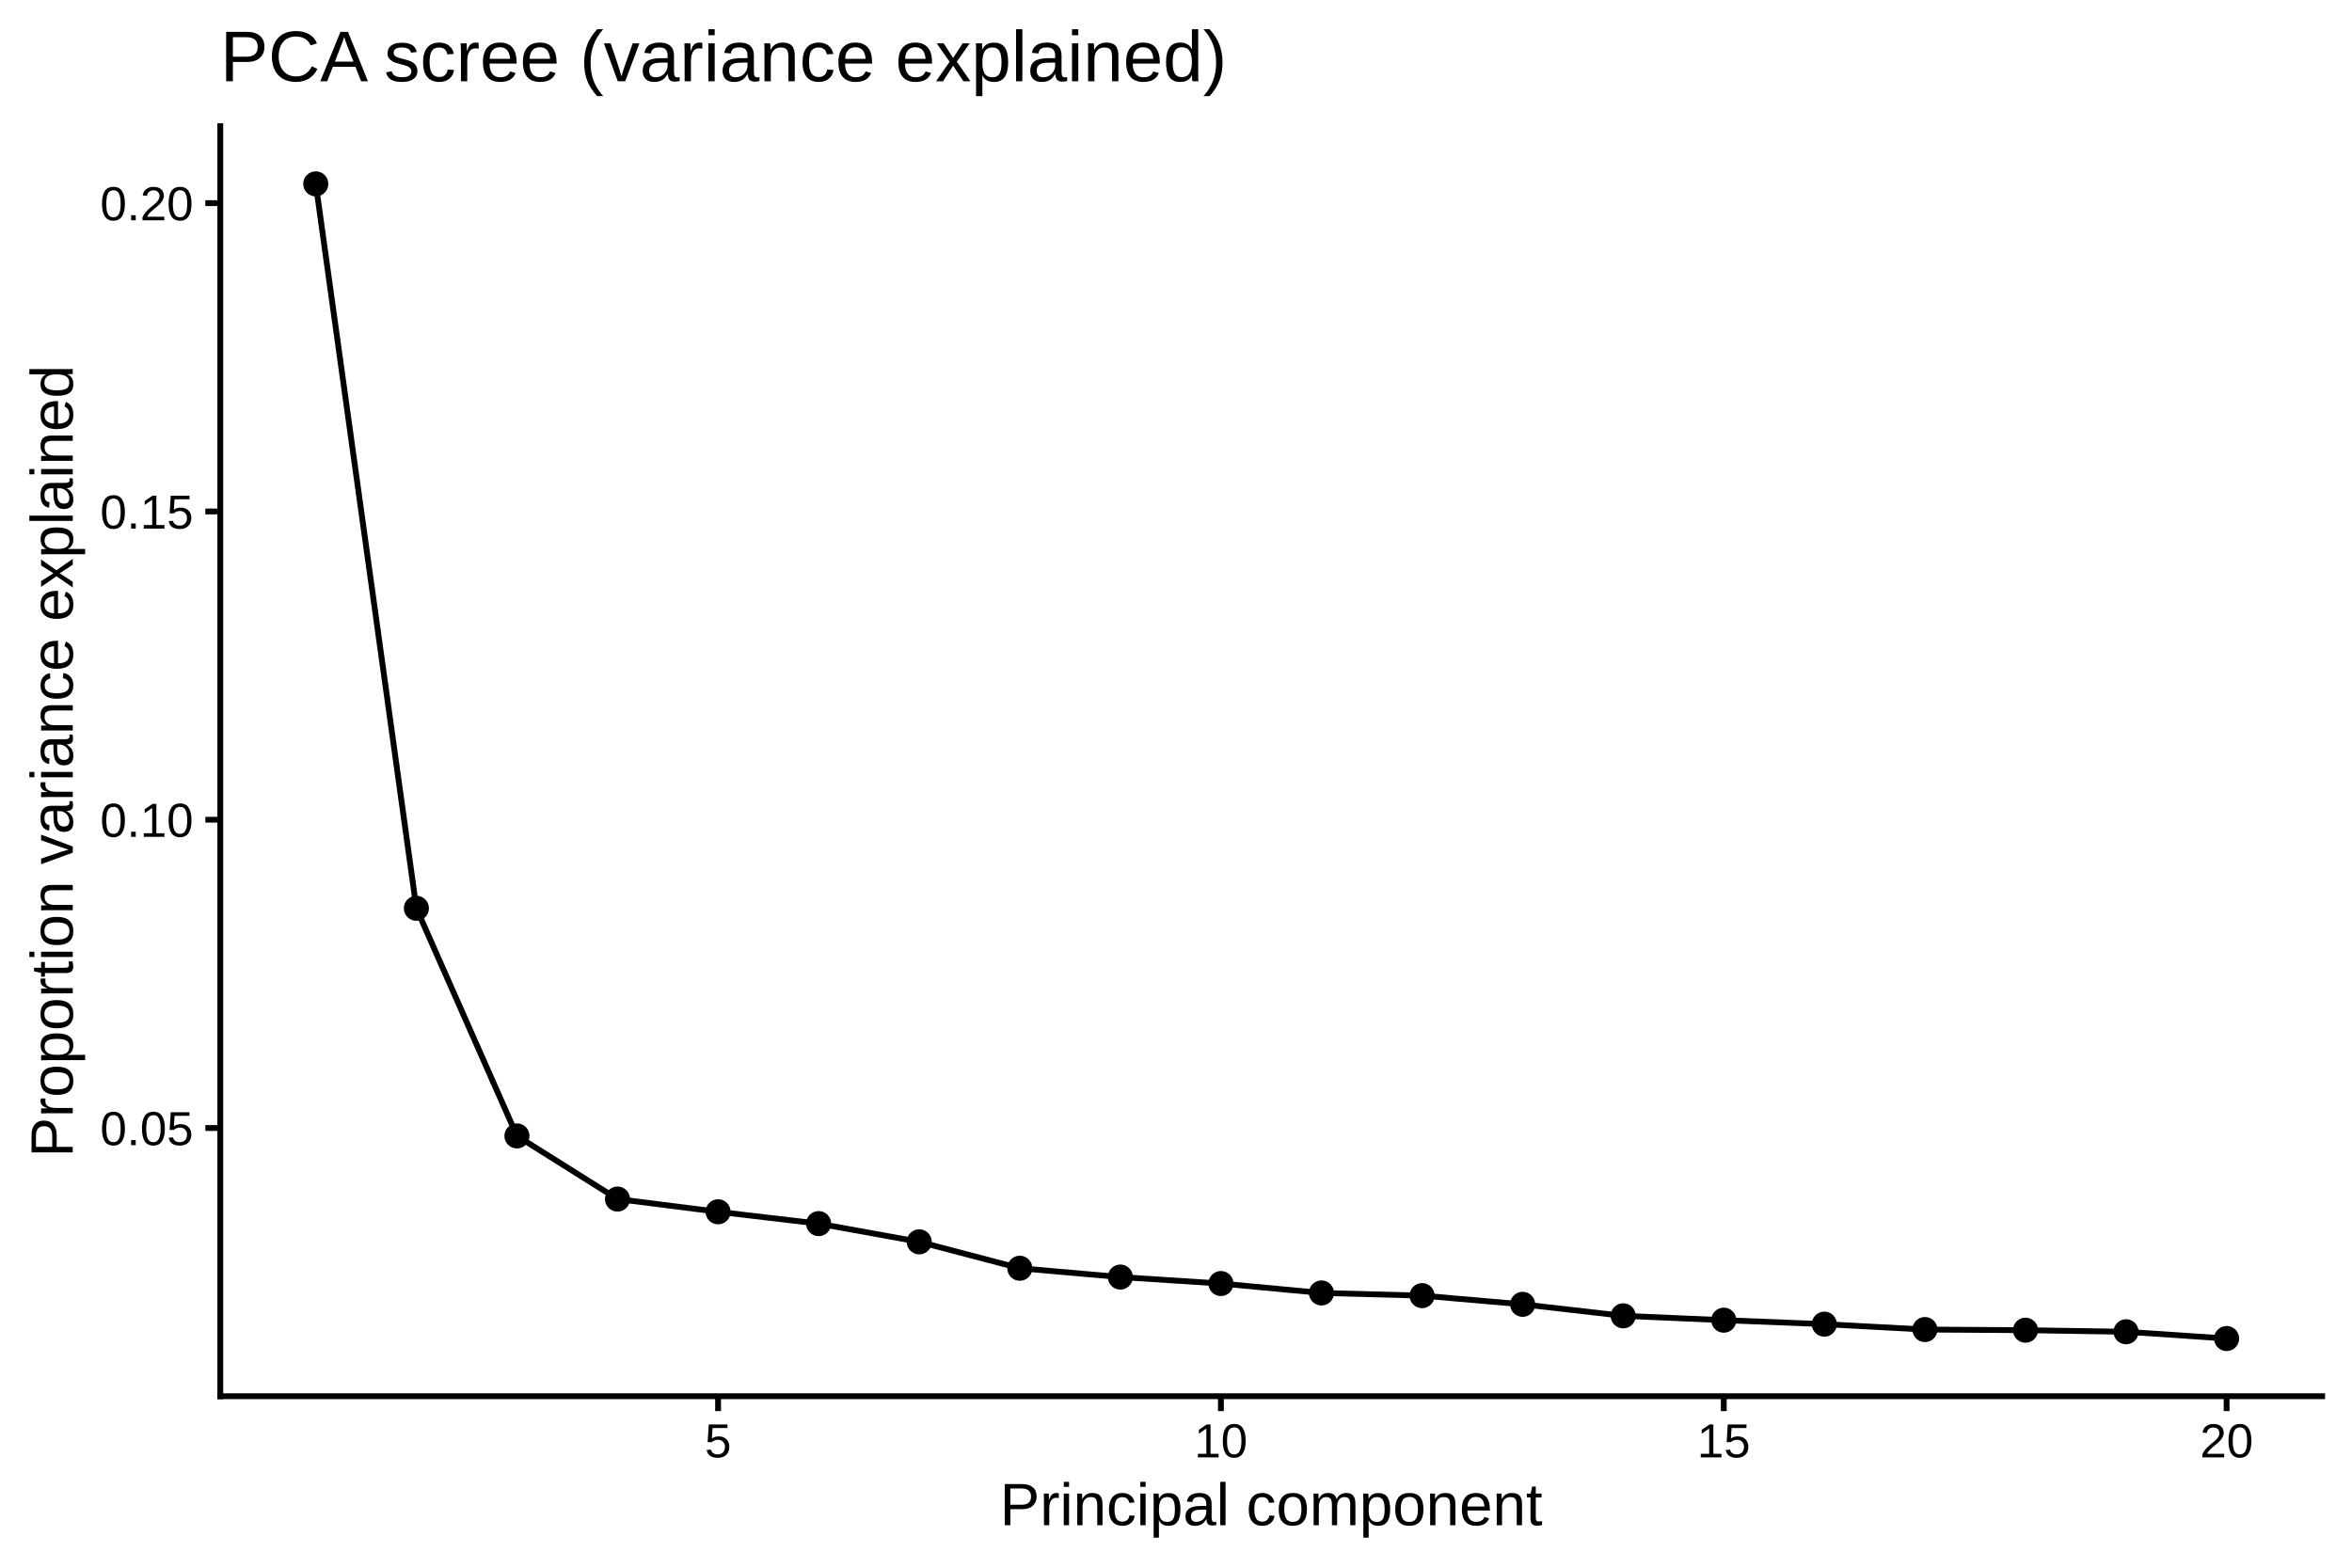
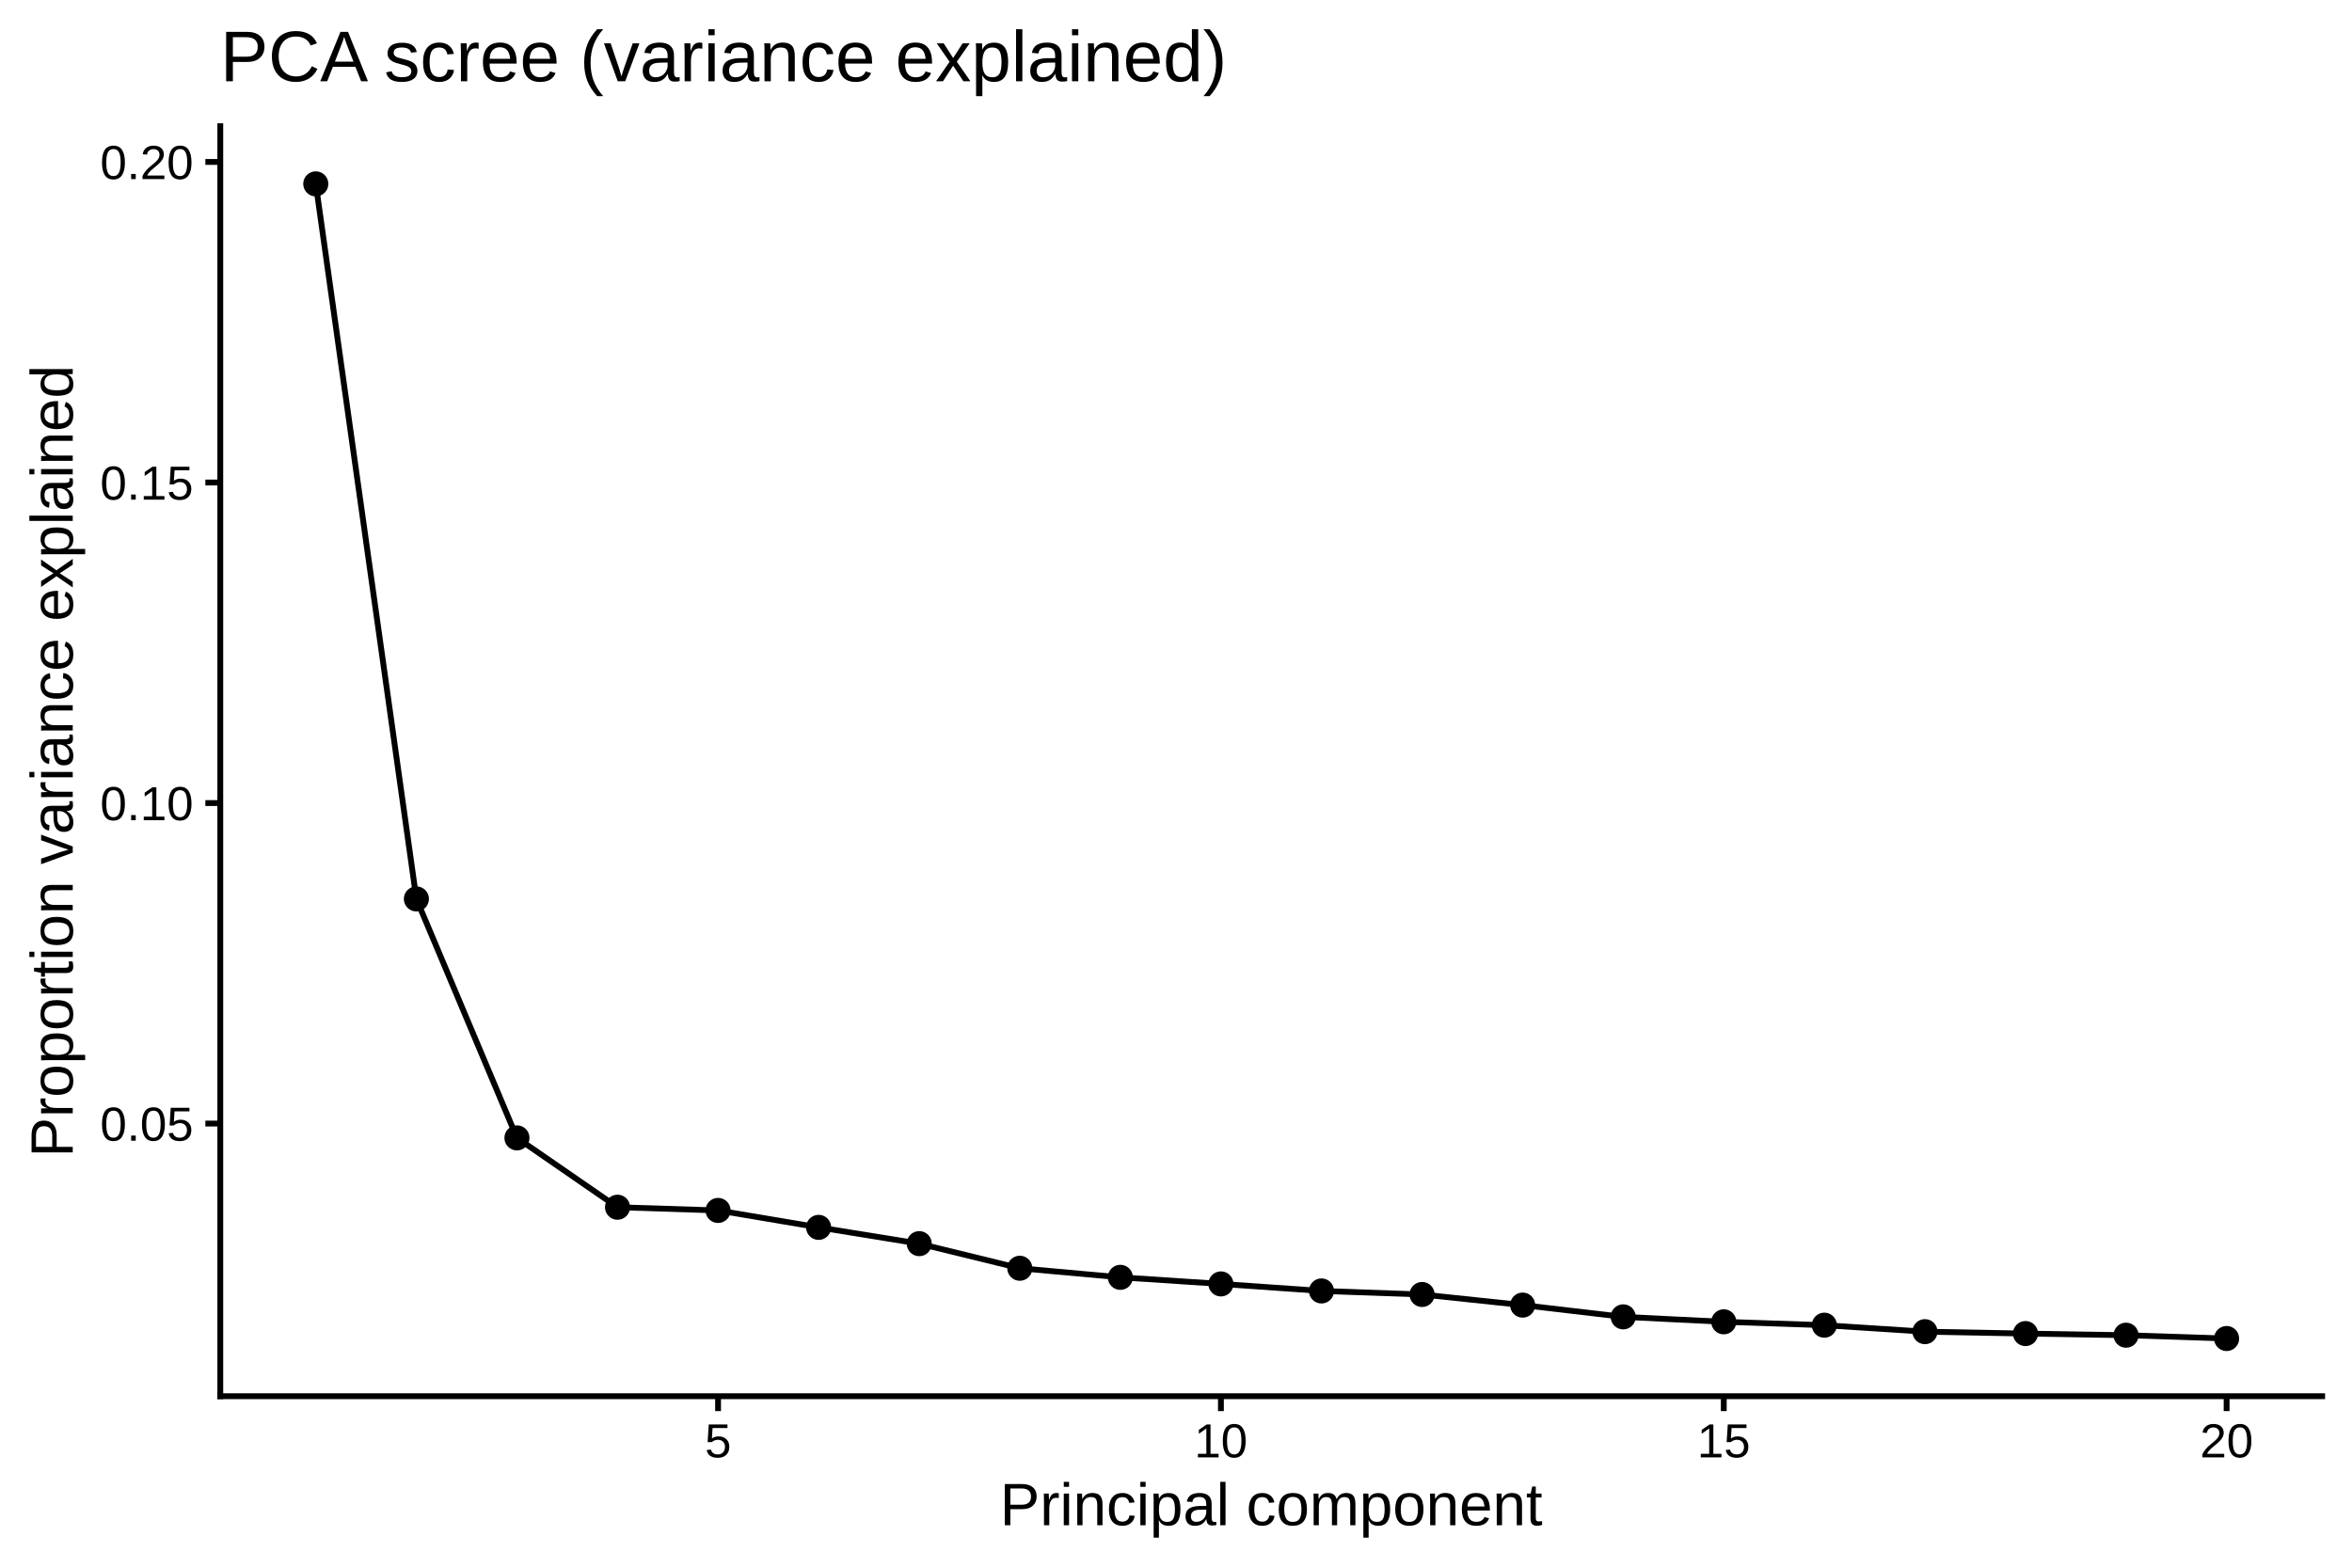
<svg xmlns="http://www.w3.org/2000/svg" width="432.00pt" height="288.00pt" viewBox="0 0 432.00 288.00">
  <g class="svglite">
    <defs>
      <style type="text/css">
    .svglite line, .svglite polyline, .svglite polygon, .svglite path, .svglite rect, .svglite circle {
      fill: none;
      stroke: #000000;
      stroke-linecap: round;
      stroke-linejoin: round;
      stroke-miterlimit: 10.00;
    }
    .svglite text {
      white-space: pre;
    }
    .svglite g.glyphgroup path {
      fill: inherit;
      stroke: none;
    }
  </style>
    </defs>
    <rect width="100%" height="100%" style="stroke: none; fill: #FFFFFF;" />
    <defs>
      <clipPath id="cpMC4wMHw0MzIuMDB8MC4wMHwyODguMDA=">
        <rect x="0.00" y="0.00" width="432.00" height="288.00" />
      </clipPath>
    </defs>
    <g clip-path="url(#cpMC4wMHw0MzIuMDB8MC4wMHwyODguMDA=)">
      <rect x="0" y="0.00" width="432.00" height="288.00" style="stroke-width: 1.07; stroke: #FFFFFF; fill: #FFFFFF;" />
    </g>
    <defs>
      <clipPath id="cpNDAuNDZ8NDI2LjUyfDIzLjE4fDI1Ni41MA==">
        <rect x="40.46" y="23.18" width="386.07" height="233.33" />
      </clipPath>
    </defs>
    <g clip-path="url(#cpNDAuNDZ8NDI2LjUyfDIzLjE4fDI1Ni41MA==)">
      <rect x="40.46" y="23.18" width="386.07" height="233.33" style="stroke-width: 1.07; stroke: none; fill: #FFFFFF;" />
      <circle cx="58.00" cy="33.78" r="1.95" style="stroke-width: 0.71; fill: #000000;" />
-       <circle cx="76.48" cy="166.86" r="1.95" style="stroke-width: 0.71; fill: #000000;" />
-       <circle cx="94.95" cy="208.68" r="1.95" style="stroke-width: 0.71; fill: #000000;" />
-       <circle cx="113.42" cy="220.28" r="1.95" style="stroke-width: 0.71; fill: #000000;" />
-       <circle cx="131.89" cy="222.62" r="1.95" style="stroke-width: 0.71; fill: #000000;" />
-       <circle cx="150.36" cy="224.79" r="1.95" style="stroke-width: 0.71; fill: #000000;" />
-       <circle cx="168.84" cy="228.14" r="1.95" style="stroke-width: 0.71; fill: #000000;" />
+       <circle cx="76.48" cy="165.14" r="1.95" style="stroke-width: 0.71; fill: #000000;" />
+       <circle cx="94.95" cy="209.04" r="1.95" style="stroke-width: 0.71; fill: #000000;" />
+       <circle cx="113.42" cy="221.78" r="1.95" style="stroke-width: 0.71; fill: #000000;" />
+       <circle cx="131.89" cy="222.37" r="1.95" style="stroke-width: 0.71; fill: #000000;" />
+       <circle cx="150.36" cy="225.48" r="1.95" style="stroke-width: 0.71; fill: #000000;" />
+       <circle cx="168.84" cy="228.47" r="1.95" style="stroke-width: 0.71; fill: #000000;" />
      <circle cx="187.31" cy="232.99" r="1.95" style="stroke-width: 0.71; fill: #000000;" />
-       <circle cx="205.78" cy="234.61" r="1.95" style="stroke-width: 0.71; fill: #000000;" />
-       <circle cx="224.25" cy="235.80" r="1.95" style="stroke-width: 0.71; fill: #000000;" />
-       <circle cx="242.72" cy="237.53" r="1.95" style="stroke-width: 0.71; fill: #000000;" />
-       <circle cx="261.20" cy="238.02" r="1.95" style="stroke-width: 0.71; fill: #000000;" />
-       <circle cx="279.67" cy="239.62" r="1.95" style="stroke-width: 0.71; fill: #000000;" />
-       <circle cx="298.14" cy="241.73" r="1.95" style="stroke-width: 0.71; fill: #000000;" />
-       <circle cx="316.61" cy="242.53" r="1.95" style="stroke-width: 0.71; fill: #000000;" />
-       <circle cx="335.08" cy="243.26" r="1.95" style="stroke-width: 0.71; fill: #000000;" />
-       <circle cx="353.56" cy="244.25" r="1.95" style="stroke-width: 0.71; fill: #000000;" />
-       <circle cx="372.03" cy="244.37" r="1.95" style="stroke-width: 0.71; fill: #000000;" />
-       <circle cx="390.50" cy="244.66" r="1.95" style="stroke-width: 0.71; fill: #000000;" />
+       <circle cx="205.78" cy="234.66" r="1.95" style="stroke-width: 0.71; fill: #000000;" />
+       <circle cx="224.25" cy="235.87" r="1.95" style="stroke-width: 0.71; fill: #000000;" />
+       <circle cx="242.72" cy="237.16" r="1.95" style="stroke-width: 0.71; fill: #000000;" />
+       <circle cx="261.20" cy="237.81" r="1.95" style="stroke-width: 0.71; fill: #000000;" />
+       <circle cx="279.67" cy="239.76" r="1.95" style="stroke-width: 0.71; fill: #000000;" />
+       <circle cx="298.14" cy="241.92" r="1.95" style="stroke-width: 0.71; fill: #000000;" />
+       <circle cx="316.61" cy="242.83" r="1.95" style="stroke-width: 0.71; fill: #000000;" />
+       <circle cx="335.08" cy="243.45" r="1.95" style="stroke-width: 0.71; fill: #000000;" />
+       <circle cx="353.56" cy="244.64" r="1.95" style="stroke-width: 0.71; fill: #000000;" />
+       <circle cx="372.03" cy="244.99" r="1.95" style="stroke-width: 0.71; fill: #000000;" />
+       <circle cx="390.50" cy="245.29" r="1.95" style="stroke-width: 0.71; fill: #000000;" />
      <circle cx="408.97" cy="245.90" r="1.95" style="stroke-width: 0.71; fill: #000000;" />
-       <polyline points="58.00,33.78 76.48,166.86 94.95,208.68 113.42,220.28 131.89,222.62 150.36,224.79 168.84,228.14 187.31,232.99 205.78,234.61 224.25,235.80 242.72,237.53 261.20,238.02 279.67,239.62 298.14,241.73 316.61,242.53 335.08,243.26 353.56,244.25 372.03,244.37 390.50,244.66 408.97,245.90 " style="stroke-width: 1.07; stroke-linecap: butt;" />
+       <polyline points="58.00,33.78 76.48,165.14 94.95,209.04 113.42,221.78 131.89,222.37 150.36,225.48 168.84,228.47 187.31,232.99 205.78,234.66 224.25,235.87 242.72,237.16 261.20,237.81 279.67,239.76 298.14,241.92 316.61,242.83 335.08,243.45 353.56,244.64 372.03,244.99 390.50,245.29 408.97,245.90 " style="stroke-width: 1.07; stroke-linecap: butt;" />
    </g>
    <g clip-path="url(#cpMC4wMHw0MzIuMDB8MC4wMHwyODguMDA=)">
      <polyline points="40.46,256.50 40.46,23.18 " style="stroke-width: 1.07; stroke-linecap: square;" />
-       <text x="35.52" y="210.38" text-anchor="end" style="font-size: 8.80px; font-family: &quot;Arial&quot;;" textLength="17.11px" lengthAdjust="spacingAndGlyphs">0.05</text>
-       <text x="35.52" y="153.74" text-anchor="end" style="font-size: 8.80px; font-family: &quot;Arial&quot;;" textLength="17.11px" lengthAdjust="spacingAndGlyphs">0.10</text>
-       <text x="35.52" y="97.11" text-anchor="end" style="font-size: 8.80px; font-family: &quot;Arial&quot;;" textLength="17.11px" lengthAdjust="spacingAndGlyphs">0.15</text>
-       <text x="35.52" y="40.47" text-anchor="end" style="font-size: 8.80px; font-family: &quot;Arial&quot;;" textLength="17.11px" lengthAdjust="spacingAndGlyphs">0.20</text>
-       <polyline points="37.72,207.23 40.46,207.23 " style="stroke-width: 1.07; stroke-linecap: butt;" />
-       <polyline points="37.72,150.59 40.46,150.59 " style="stroke-width: 1.07; stroke-linecap: butt;" />
-       <polyline points="37.72,93.96 40.46,93.96 " style="stroke-width: 1.07; stroke-linecap: butt;" />
-       <polyline points="37.72,37.32 40.46,37.32 " style="stroke-width: 1.07; stroke-linecap: butt;" />
+       <text x="35.52" y="209.56" text-anchor="end" style="font-size: 8.80px; font-family: &quot;Arial&quot;;" textLength="17.11px" lengthAdjust="spacingAndGlyphs">0.05</text>
+       <text x="35.52" y="150.68" text-anchor="end" style="font-size: 8.80px; font-family: &quot;Arial&quot;;" textLength="17.11px" lengthAdjust="spacingAndGlyphs">0.10</text>
+       <text x="35.52" y="91.79" text-anchor="end" style="font-size: 8.80px; font-family: &quot;Arial&quot;;" textLength="17.11px" lengthAdjust="spacingAndGlyphs">0.15</text>
+       <text x="35.52" y="32.90" text-anchor="end" style="font-size: 8.80px; font-family: &quot;Arial&quot;;" textLength="17.11px" lengthAdjust="spacingAndGlyphs">0.20</text>
+       <polyline points="37.72,206.41 40.46,206.41 " style="stroke-width: 1.07; stroke-linecap: butt;" />
+       <polyline points="37.72,147.53 40.46,147.53 " style="stroke-width: 1.07; stroke-linecap: butt;" />
+       <polyline points="37.72,88.64 40.46,88.64 " style="stroke-width: 1.07; stroke-linecap: butt;" />
+       <polyline points="37.72,29.75 40.46,29.75 " style="stroke-width: 1.07; stroke-linecap: butt;" />
      <polyline points="40.46,256.50 426.52,256.50 " style="stroke-width: 1.07; stroke-linecap: square;" />
      <polyline points="131.89,259.24 131.89,256.50 " style="stroke-width: 1.07; stroke-linecap: butt;" />
      <polyline points="224.25,259.24 224.25,256.50 " style="stroke-width: 1.07; stroke-linecap: butt;" />
      <polyline points="316.61,259.24 316.61,256.50 " style="stroke-width: 1.07; stroke-linecap: butt;" />
      <polyline points="408.97,259.24 408.97,256.50 " style="stroke-width: 1.07; stroke-linecap: butt;" />
      <text x="131.89" y="267.74" text-anchor="middle" style="font-size: 8.80px; font-family: &quot;Arial&quot;;" textLength="4.89px" lengthAdjust="spacingAndGlyphs">5</text>
      <text x="224.25" y="267.74" text-anchor="middle" style="font-size: 8.80px; font-family: &quot;Arial&quot;;" textLength="9.78px" lengthAdjust="spacingAndGlyphs">10</text>
      <text x="316.61" y="267.74" text-anchor="middle" style="font-size: 8.80px; font-family: &quot;Arial&quot;;" textLength="9.78px" lengthAdjust="spacingAndGlyphs">15</text>
      <text x="408.97" y="267.74" text-anchor="middle" style="font-size: 8.80px; font-family: &quot;Arial&quot;;" textLength="9.78px" lengthAdjust="spacingAndGlyphs">20</text>
      <text x="233.49" y="280.20" text-anchor="middle" style="font-size: 11.00px; font-family: &quot;Arial&quot;;" textLength="99.72px" lengthAdjust="spacingAndGlyphs">Principal component</text>
      <text transform="translate(13.36,139.84) rotate(-90)" text-anchor="middle" style="font-size: 11.00px; font-family: &quot;Arial&quot;;" textLength="145.62px" lengthAdjust="spacingAndGlyphs">Proportion variance explained</text>
      <text x="40.46" y="14.93" style="font-size: 13.20px; font-family: &quot;Arial&quot;;" textLength="184.64px" lengthAdjust="spacingAndGlyphs">PCA scree (variance explained)</text>
    </g>
  </g>
</svg>
